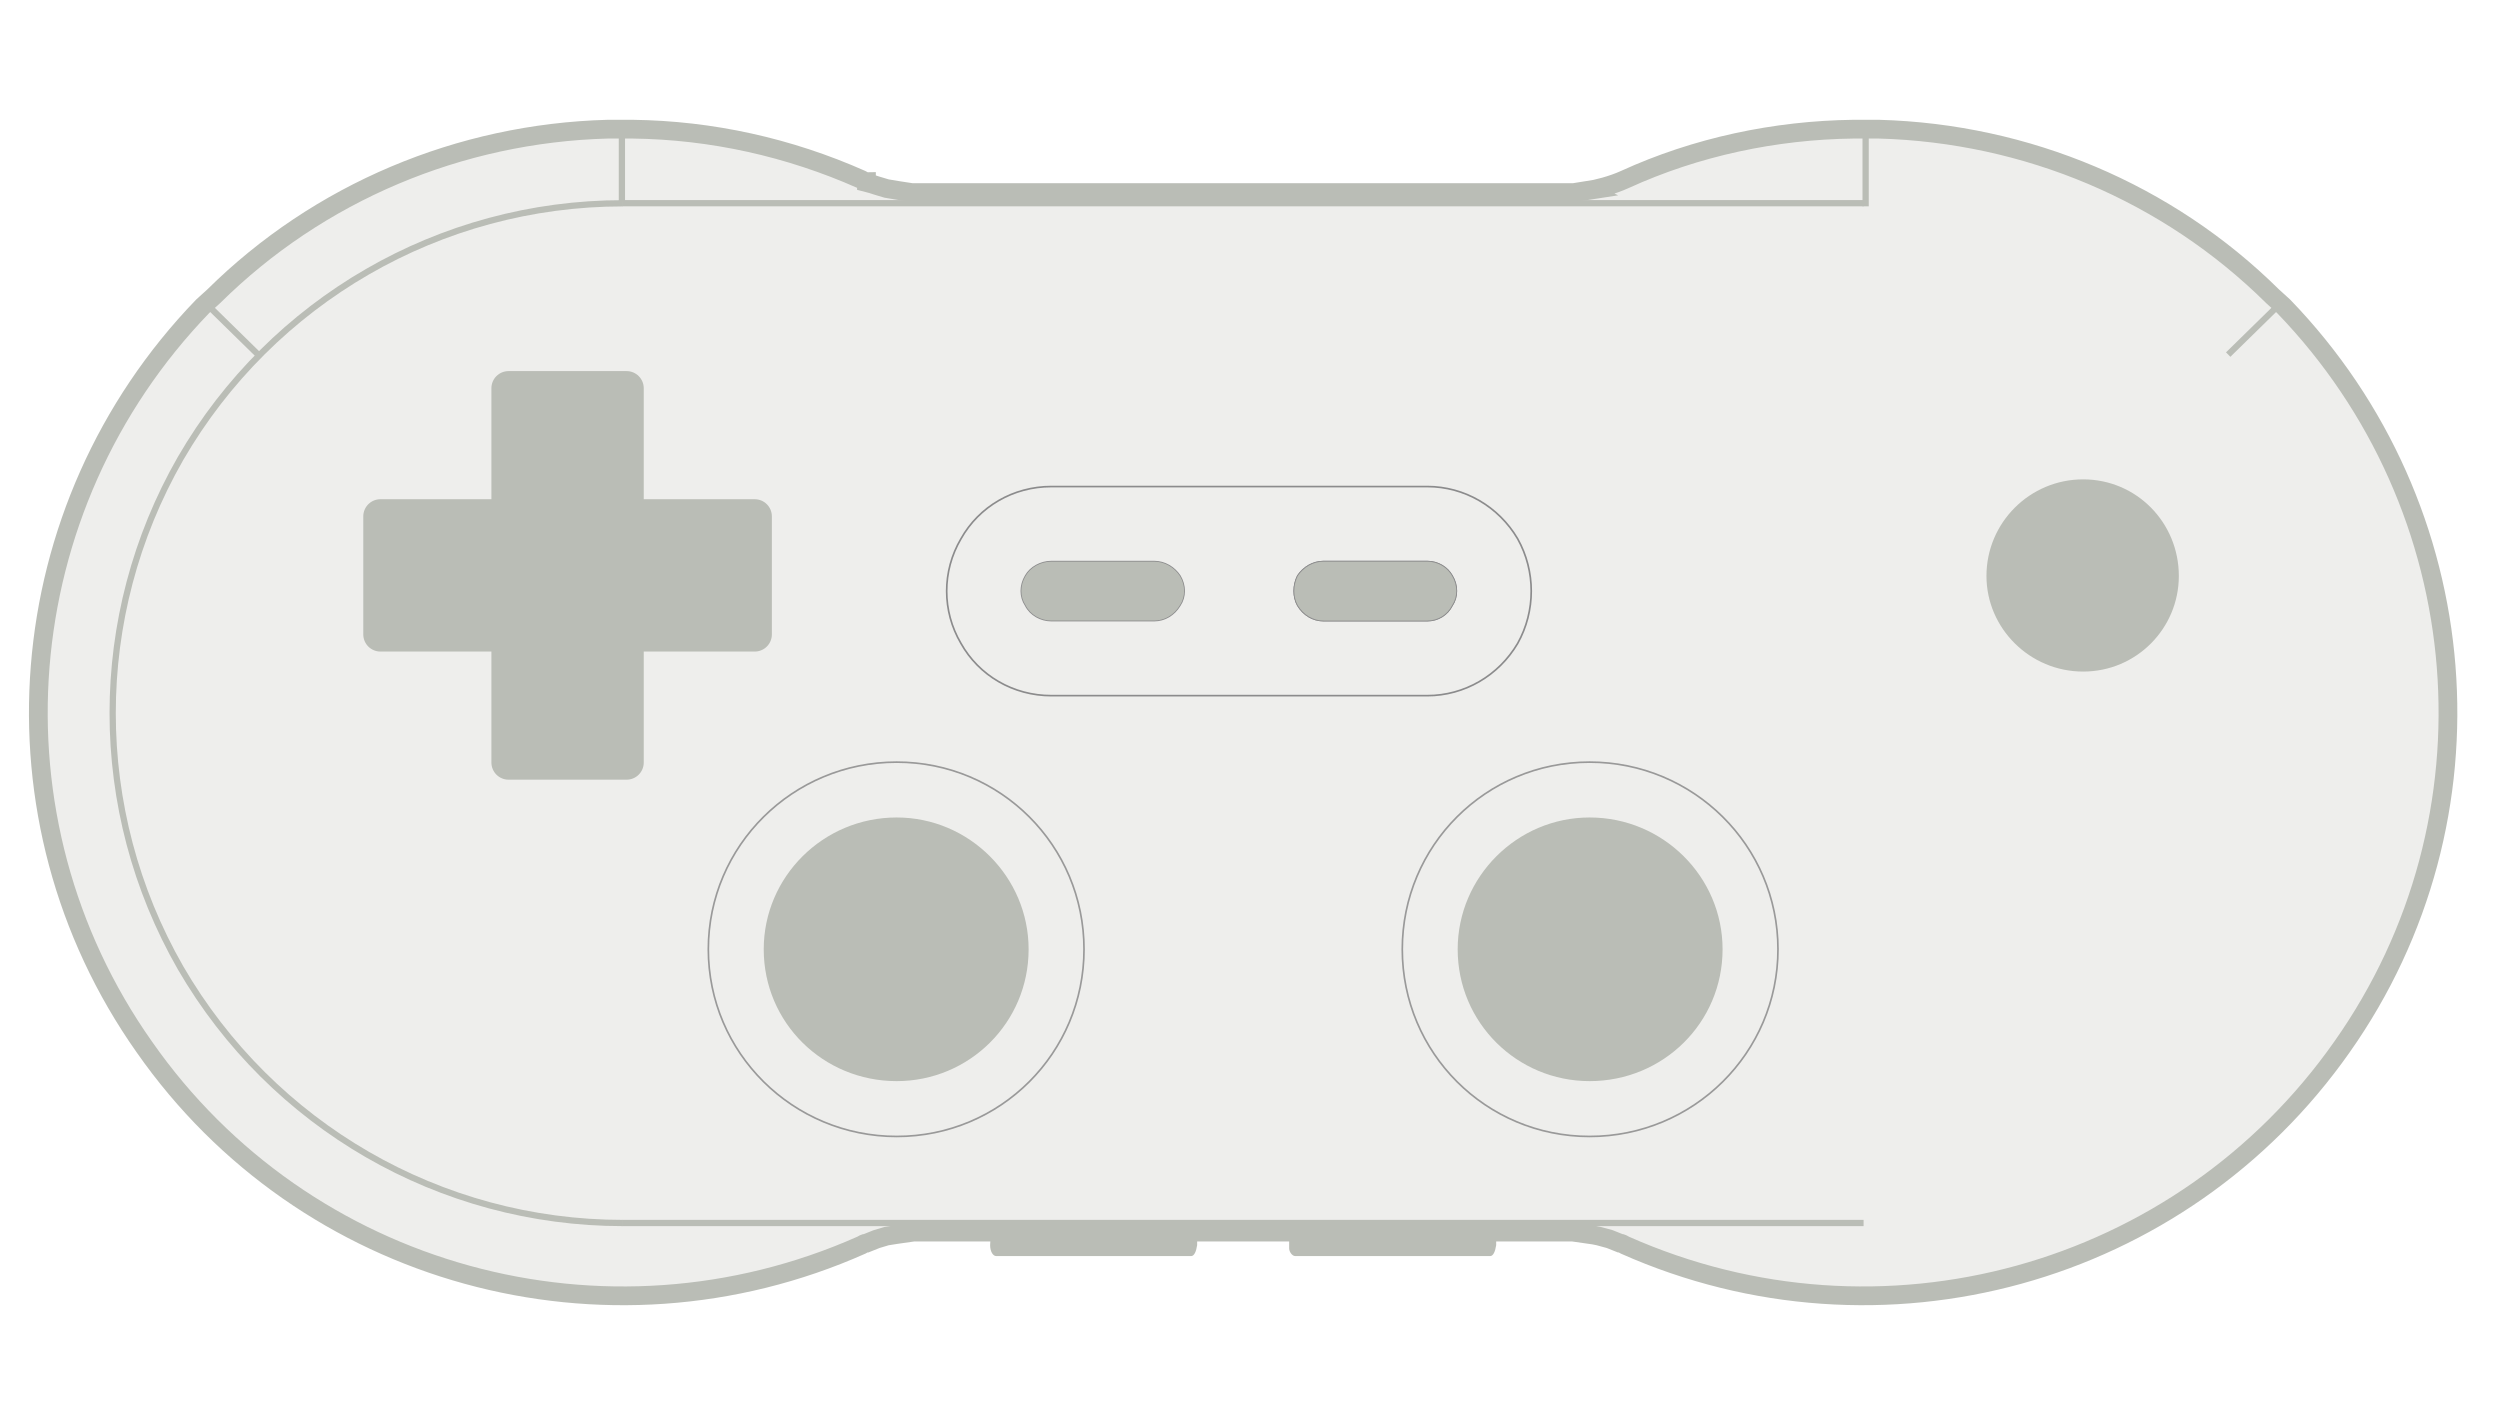
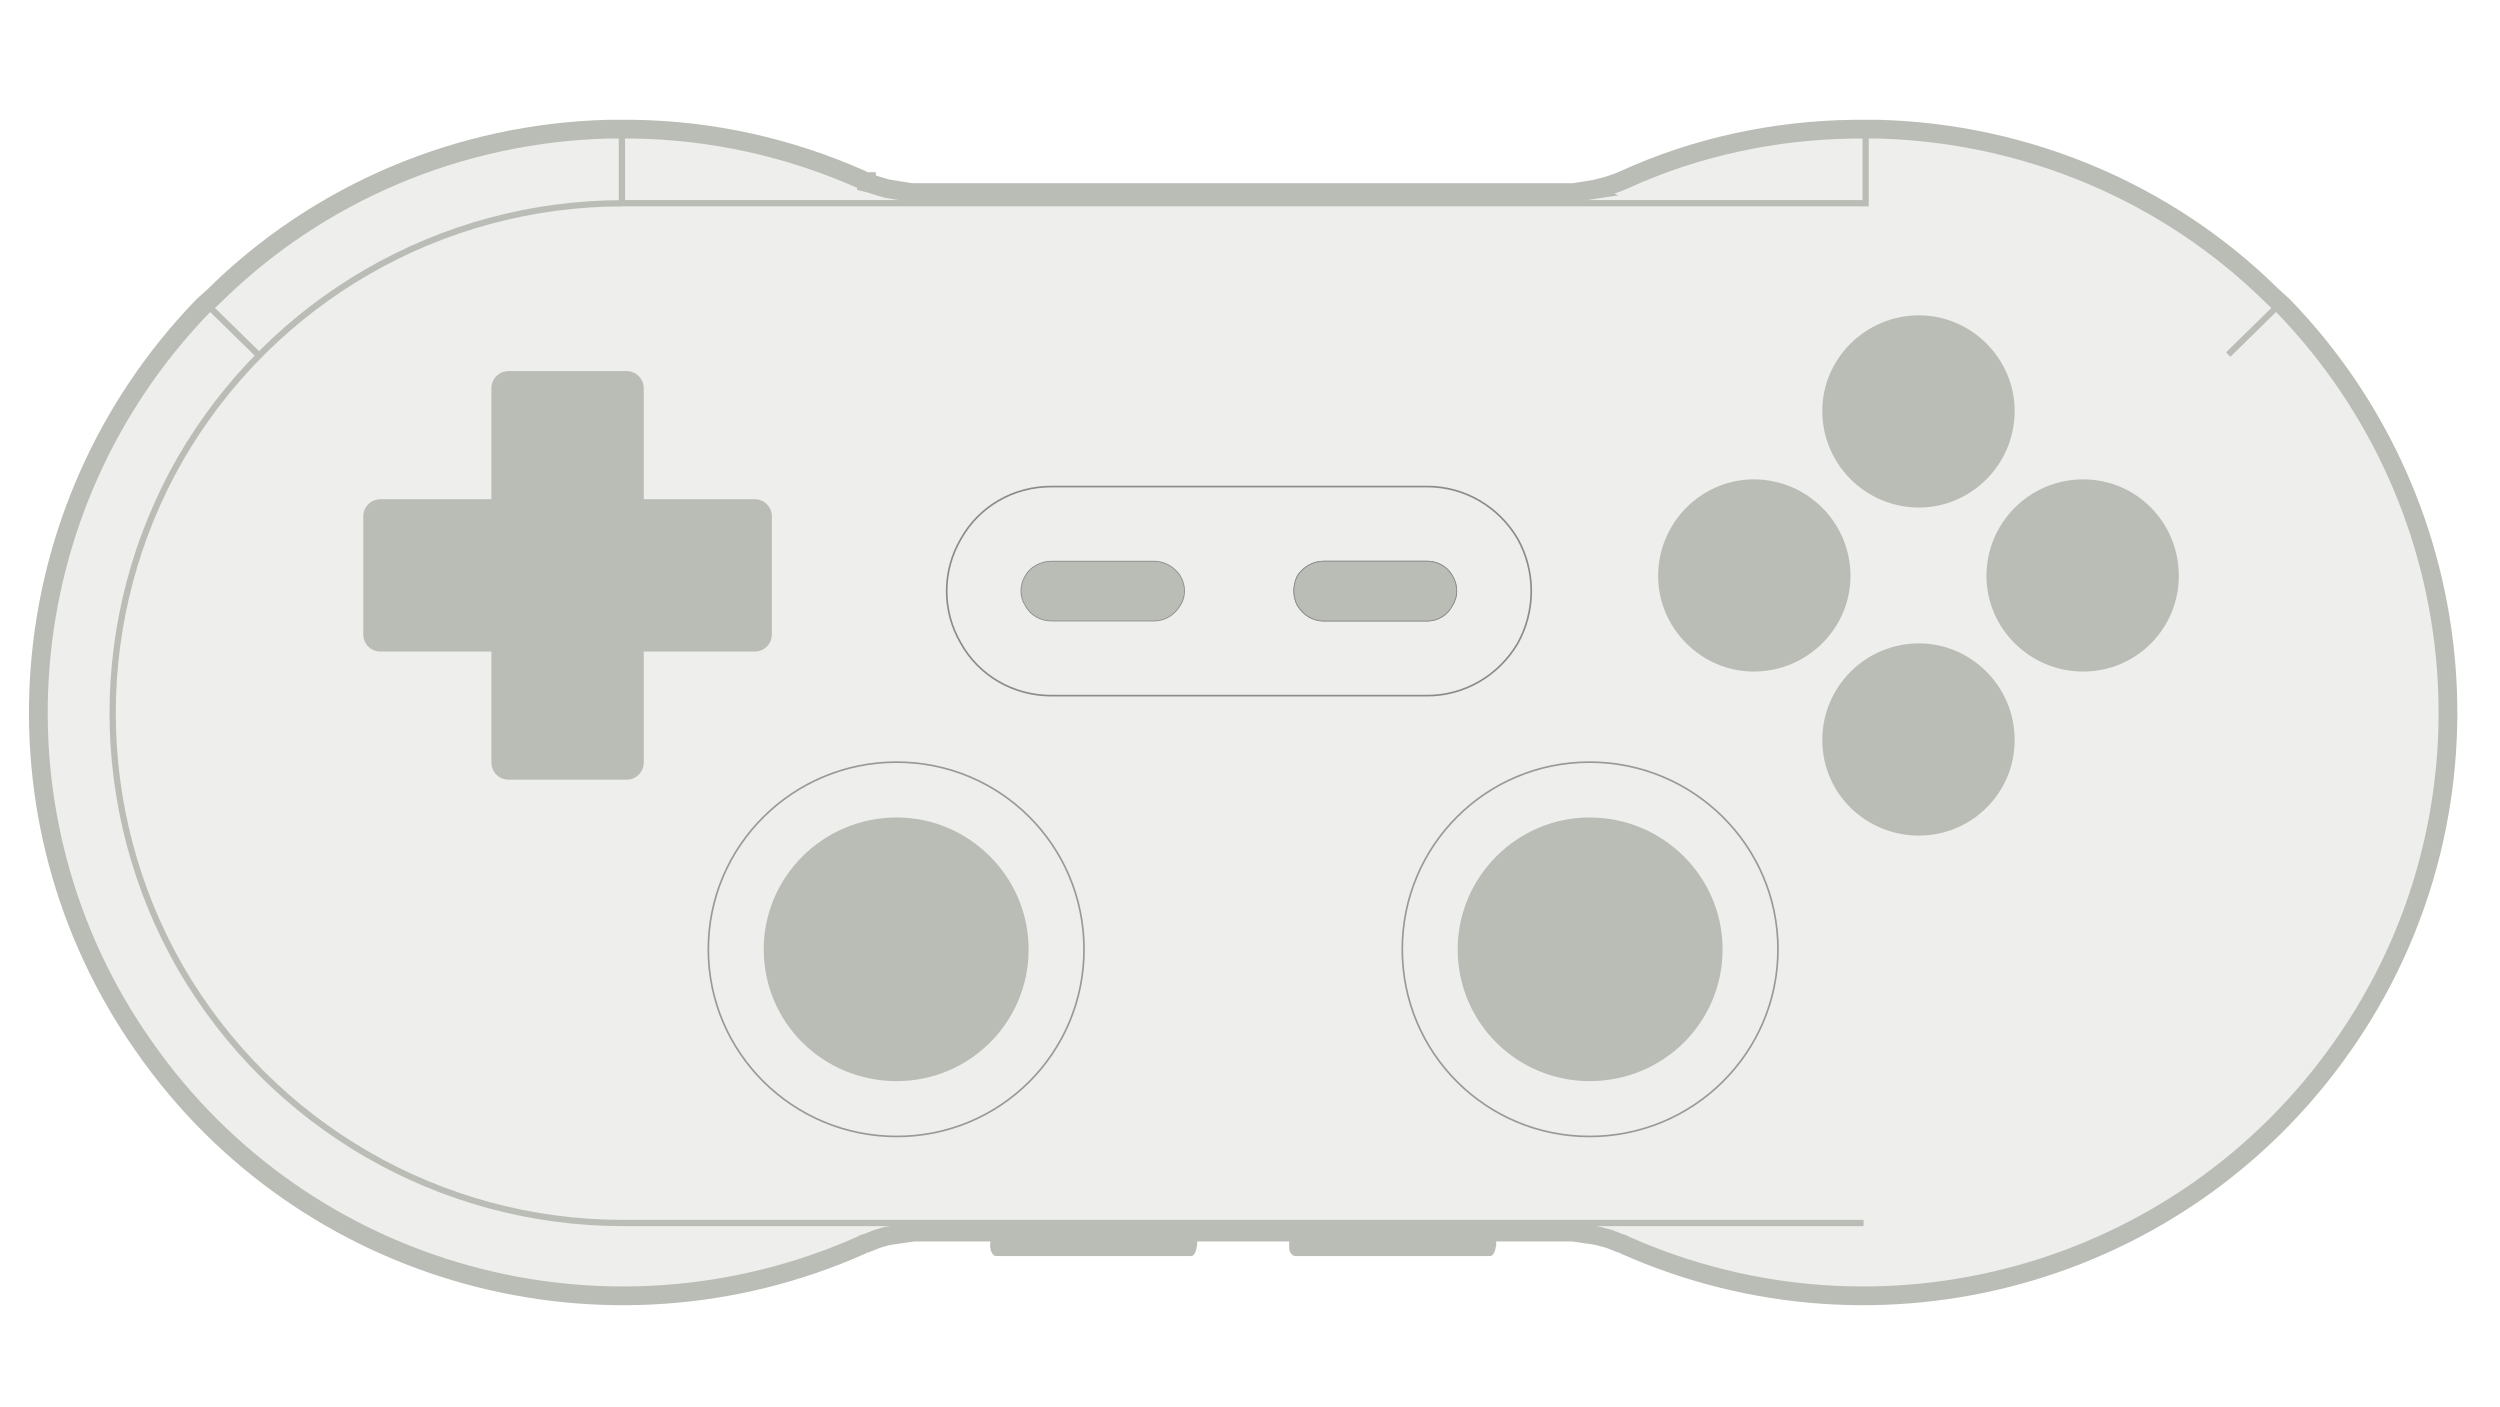
<svg xmlns="http://www.w3.org/2000/svg" id="svg7384" version="1.1" height="225" width="400">
  <defs id="defs7386" />
  <g transform="translate(-569.101,-638)" id="layer12" style="display:inline">
    <g id="g9377" transform="translate(-4,490)">
-       <path class="fil0 str10" d="m 880.138,250.942 c -8.541,0 -15.471,6.923 -15.471,15.457 0,8.533 6.93,15.296 15.471,15.296 8.38,0 15.309,-6.762 15.309,-15.296 0,-8.533 -6.93,-15.457 -15.309,-15.457 z" id="path350" style="clip-rule:evenodd;fill:none;fill-rule:evenodd;stroke:#999999;stroke-width:0.27;stroke-linejoin:bevel;image-rendering:optimizeQuality;shape-rendering:geometricPrecision;text-rendering:geometricPrecision" />
      <path class="fil0 str10" d="m 871.275,343.681 c 29.169,0 56.242,-15.618 70.907,-40.896 14.504,-25.278 14.504,-56.352 0,-81.63 -14.665,-25.278 -41.738,-40.896 -70.907,-40.896" id="path352" style="clip-rule:evenodd;fill:none;fill-rule:evenodd;stroke:#999999;stroke-width:0.27;stroke-linejoin:bevel;image-rendering:optimizeQuality;shape-rendering:geometricPrecision;text-rendering:geometricPrecision" />
-       <path class="fil0 str10" d="m 880.138,198.454 c -8.541,0 -15.471,6.923 -15.471,15.296 0,8.533 6.93,15.457 15.471,15.457 8.38,0 15.309,-6.923 15.309,-15.457 0,-8.372 -6.93,-15.296 -15.309,-15.296 z" id="path354" style="clip-rule:evenodd;fill:none;fill-rule:evenodd;stroke:#999999;stroke-width:0.27;stroke-linejoin:bevel;image-rendering:optimizeQuality;shape-rendering:geometricPrecision;text-rendering:geometricPrecision" />
-       <path class="fil0 str10" d="m 853.709,224.698 c -8.38,0 -15.309,6.923 -15.309,15.457 0,8.372 6.93,15.296 15.309,15.296 8.541,0 15.471,-6.923 15.471,-15.296 0,-8.533 -6.93,-15.457 -15.471,-15.457 z" id="path356" style="clip-rule:evenodd;fill:none;fill-rule:evenodd;stroke:#999999;stroke-width:0.27;stroke-linejoin:bevel;image-rendering:optimizeQuality;shape-rendering:geometricPrecision;text-rendering:geometricPrecision" />
      <path class="fil0 str11" d="m 827.119,178.489 -2.095,0.322 -1.45,0 -15.632,0 -2.417,0 -67.039,0 -2.417,0 -15.632,0 -1.45,0 -2.095,-0.322 -1.934,-0.322 -1.612,-0.483 c -0.483,-0.161 -0.967,-0.322 -1.612,-0.483 l 0,-0.161 c -0.322,0 -0.483,-0.161 -0.806,-0.322 -11.603,-5.152 -24.012,-7.889 -36.582,-8.05 l -4.029,0 c -23.689,0.644 -46.251,10.143 -63.01,26.727 l -1.773,1.61 c -31.102,32.201 -35.131,81.952 -9.347,118.501 25.623,36.709 73.808,49.912 114.74,31.718 0.322,-0.161 0.483,-0.322 0.806,-0.322 l 1.612,-0.644 1.612,-0.483 1.531,-0.242 0.564,-0.081 2.256,-0.322 1.128,0 103.137,0 1.128,0 2.256,0.322 1.128,0.161 0.806,0.161 1.773,0.483 1.612,0.644 c 0.322,0 0.483,0.161 0.806,0.322 40.933,18.194 88.956,4.991 114.74,-31.718 25.784,-36.548 21.756,-86.299 -9.347,-118.501 l -1.773,-1.61 C 919.943,178.811 897.381,169.311 873.692,168.667 l -4.029,0 c -12.57,0.161 -25.169,2.833 -36.582,8.05 -2.058,0.941 -4.569,1.557 -5.963,1.771 z" id="path360" style="color:#000000;clip-rule:evenodd;display:inline;overflow:visible;visibility:visible;opacity:1;isolation:auto;mix-blend-mode:normal;color-interpolation:sRGB;color-interpolation-filters:linearRGB;solid-color:#000000;solid-opacity:1;fill:#eeeeec;fill-opacity:1;fill-rule:evenodd;stroke:#babdb6;stroke-width:3;stroke-linecap:butt;stroke-linejoin:miter;stroke-miterlimit:4;stroke-dasharray:none;stroke-dashoffset:0;stroke-opacity:1;color-rendering:auto;image-rendering:optimizeQuality;shape-rendering:geometricPrecision;text-rendering:geometricPrecision;enable-background:accumulate" />
      <line class="fil0 str10" x1="672.735" y1="343.681" x2="871.275" y2="343.681" id="line364" style="clip-rule:evenodd;fill:none;fill-rule:evenodd;stroke:#babdb6;stroke-width:1;stroke-linejoin:bevel;stroke-miterlimit:4;stroke-dasharray:none;stroke-opacity:1;image-rendering:optimizeQuality;shape-rendering:geometricPrecision;text-rendering:geometricPrecision" />
      <line class="fil0 str10" x1="871.275" y1="180.51" x2="672.735" y2="180.51" id="line376" style="color:#000000;clip-rule:evenodd;display:inline;overflow:visible;visibility:visible;opacity:1;isolation:auto;mix-blend-mode:normal;color-interpolation:sRGB;color-interpolation-filters:linearRGB;solid-color:#000000;solid-opacity:1;fill:none;fill-opacity:1;fill-rule:evenodd;stroke:#babdb6;stroke-width:1;stroke-linecap:butt;stroke-linejoin:bevel;stroke-miterlimit:4;stroke-dasharray:none;stroke-dashoffset:0;stroke-opacity:1;color-rendering:auto;image-rendering:optimizeQuality;shape-rendering:geometricPrecision;text-rendering:geometricPrecision;enable-background:accumulate" />
      <path class="fil0 str10" d="m 827.441,269.94 c -16.599,0 -29.974,13.364 -29.974,29.947 0,16.584 13.376,29.947 29.974,29.947 16.599,0 30.135,-13.364 30.135,-29.947 0,-16.584 -13.537,-29.947 -30.135,-29.947 z" id="path378" style="clip-rule:evenodd;fill:none;fill-rule:evenodd;stroke:#999999;stroke-width:0.27;stroke-linejoin:bevel;image-rendering:optimizeQuality;shape-rendering:geometricPrecision;text-rendering:geometricPrecision" />
      <path class="fil0 str10" d="m 827.441,278.796 c -11.603,0 -21.111,9.499 -21.111,21.092 0,11.753 9.508,21.092 21.111,21.092 11.764,0 21.272,-9.338 21.272,-21.092 0,-11.592 -9.508,-21.092 -21.272,-21.092 z" id="path380" style="color:#000000;clip-rule:nonzero;display:inline;overflow:visible;visibility:visible;opacity:1;isolation:auto;mix-blend-mode:normal;color-interpolation:sRGB;color-interpolation-filters:linearRGB;solid-color:#000000;solid-opacity:1;fill:#babdb6;fill-opacity:1;fill-rule:nonzero;stroke:none;stroke-width:0.579;stroke-linecap:butt;stroke-linejoin:miter;stroke-miterlimit:4;stroke-dasharray:none;stroke-dashoffset:0;stroke-opacity:1;color-rendering:auto;image-rendering:auto;shape-rendering:auto;text-rendering:auto;enable-background:accumulate" />
+       <path class="fil0 str10" d="m 880.138,250.942 c -8.541,0 -15.471,6.923 -15.471,15.457 0,8.533 6.93,15.296 15.471,15.296 8.38,0 15.309,-6.762 15.309,-15.296 0,-8.533 -6.93,-15.457 -15.309,-15.457 z" id="path350" style="clip-rule:nonzero;fill:#babdb6;fill-rule:nonzero;stroke:none;stroke-width:0.579;stroke-linejoin:miter;image-rendering:auto;shape-rendering:auto;text-rendering:auto;color:#000000;display:inline;overflow:visible;visibility:visible;opacity:1;isolation:auto;mix-blend-mode:normal;color-interpolation:sRGB;color-interpolation-filters:linearRGB;solid-color:#000000;solid-opacity:1;fill-opacity:1;stroke-linecap:butt;stroke-miterlimit:4;stroke-dasharray:none;stroke-dashoffset:0;stroke-opacity:1;filter-blend-mode:normal;filter-gaussianBlur-deviation:0;color-rendering:auto;enable-background:accumulate" />
+       <path class="fil0 str10" d="m 880.138,198.454 c -8.541,0 -15.471,6.923 -15.471,15.296 0,8.533 6.93,15.457 15.471,15.457 8.38,0 15.309,-6.923 15.309,-15.457 0,-8.372 -6.93,-15.296 -15.309,-15.296 z" id="path354" style="clip-rule:nonzero;fill:#babdb6;fill-rule:nonzero;stroke:none;stroke-width:0.579;stroke-linejoin:miter;image-rendering:auto;shape-rendering:auto;text-rendering:auto;color:#000000;display:inline;overflow:visible;visibility:visible;opacity:1;isolation:auto;mix-blend-mode:normal;color-interpolation:sRGB;color-interpolation-filters:linearRGB;solid-color:#000000;solid-opacity:1;fill-opacity:1;stroke-linecap:butt;stroke-miterlimit:4;stroke-dasharray:none;stroke-dashoffset:0;stroke-opacity:1;filter-blend-mode:normal;filter-gaussianBlur-deviation:0;color-rendering:auto;enable-background:accumulate" />
+       <path class="fil0 str10" d="m 853.709,224.698 c -8.38,0 -15.309,6.923 -15.309,15.457 0,8.372 6.93,15.296 15.309,15.296 8.541,0 15.471,-6.923 15.471,-15.296 0,-8.533 -6.93,-15.457 -15.471,-15.457 z" id="path356" style="clip-rule:nonzero;fill:#babdb6;fill-rule:nonzero;stroke:none;stroke-width:0.579;stroke-linejoin:miter;image-rendering:auto;shape-rendering:auto;text-rendering:auto;color:#000000;display:inline;overflow:visible;visibility:visible;opacity:1;isolation:auto;mix-blend-mode:normal;color-interpolation:sRGB;color-interpolation-filters:linearRGB;solid-color:#000000;solid-opacity:1;fill-opacity:1;stroke-linecap:butt;stroke-miterlimit:4;stroke-dasharray:none;stroke-dashoffset:0;stroke-opacity:1;filter-blend-mode:normal;filter-gaussianBlur-deviation:0;color-rendering:auto;enable-background:accumulate" />
      <path class="fil0 str10" d="m 716.569,269.94 c -16.599,0 -30.135,13.364 -30.135,29.947 0,16.584 13.537,29.947 30.135,29.947 16.599,0 29.974,-13.364 29.974,-29.947 0,-16.584 -13.376,-29.947 -29.974,-29.947 z" id="path388" style="clip-rule:evenodd;fill:none;fill-rule:evenodd;stroke:#999999;stroke-width:0.27;stroke-linejoin:bevel;image-rendering:optimizeQuality;shape-rendering:geometricPrecision;text-rendering:geometricPrecision" />
      <path class="fil0 str10" d="m 716.569,278.796 c -11.764,0 -21.272,9.499 -21.272,21.092 0,11.753 9.508,21.092 21.272,21.092 11.603,0 21.111,-9.338 21.111,-21.092 0,-11.592 -9.508,-21.092 -21.111,-21.092 z" id="path390" style="color:#000000;clip-rule:nonzero;display:inline;overflow:visible;visibility:visible;opacity:1;isolation:auto;mix-blend-mode:normal;color-interpolation:sRGB;color-interpolation-filters:linearRGB;solid-color:#000000;solid-opacity:1;fill:#babdb6;fill-opacity:1;fill-rule:nonzero;stroke:none;stroke-width:0.579;stroke-linecap:butt;stroke-linejoin:miter;stroke-miterlimit:4;stroke-dasharray:none;stroke-dashoffset:0;stroke-opacity:1;color-rendering:auto;image-rendering:auto;shape-rendering:auto;text-rendering:auto;enable-background:accumulate" />
      <path class="fil0 str10" d="m 672.779,180.525 c -29.282,0 -56.151,15.592 -70.792,40.829 -14.48,25.237 -14.48,56.261 0,81.498 14.641,25.237 41.51,40.829 70.792,40.829" id="path396" style="color:#000000;clip-rule:evenodd;display:inline;overflow:visible;visibility:visible;opacity:1;isolation:auto;mix-blend-mode:normal;color-interpolation:sRGB;color-interpolation-filters:linearRGB;solid-color:#000000;solid-opacity:1;fill:none;fill-opacity:1;fill-rule:evenodd;stroke:#babdb6;stroke-width:1;stroke-linecap:butt;stroke-linejoin:bevel;stroke-miterlimit:4;stroke-dasharray:none;stroke-dashoffset:0;stroke-opacity:1;color-rendering:auto;image-rendering:optimizeQuality;shape-rendering:geometricPrecision;text-rendering:geometricPrecision;enable-background:accumulate" />
-       <path class="fil0 str10" d="m 906.406,224.698 c -8.541,0 -15.471,6.923 -15.471,15.457 0,8.372 6.93,15.296 15.471,15.296 8.541,0 15.309,-6.923 15.309,-15.296 0,-8.533 -6.768,-15.457 -15.309,-15.457 z" id="path398" style="color:#000000;clip-rule:nonzero;display:inline;overflow:visible;visibility:visible;opacity:1;isolation:auto;mix-blend-mode:normal;color-interpolation:sRGB;color-interpolation-filters:linearRGB;solid-color:#000000;solid-opacity:1;fill:#babdb6;fill-opacity:1;fill-rule:nonzero;stroke:none;stroke-width:0.579;stroke-linecap:butt;stroke-linejoin:miter;stroke-miterlimit:4;stroke-dasharray:none;stroke-dashoffset:0;stroke-opacity:1;color-rendering:auto;image-rendering:auto;shape-rendering:auto;text-rendering:auto;enable-background:accumulate" />
+       <path class="fil0 str10" d="m 906.406,224.698 c -8.541,0 -15.471,6.923 -15.471,15.457 0,8.372 6.93,15.296 15.471,15.296 8.541,0 15.309,-6.923 15.309,-15.296 0,-8.533 -6.768,-15.457 -15.309,-15.457 z" id="path398" style="color:#000000;clip-rule:nonzero;display:inline;overflow:visible;visibility:visible;opacity:1;isolation:auto;mix-blend-mode:normal;color-interpolation:sRGB;color-interpolation-filters:linearRGB;solid-color:#000000;solid-opacity:1;fill:#babdb6;fill-opacity:1;fill-rule:nonzero;stroke:none;stroke-width:0.579;stroke-linecap:butt;stroke-linejoin:miter;stroke-miterlimit:4;stroke-dasharray:none;stroke-dashoffset:0;stroke-opacity:1;color-rendering:auto;image-rendering:auto;shape-rendering:auto;text-rendering:auto;enable-background:accumulate;filter-blend-mode:normal;filter-gaussianBlur-deviation:0" />
      <line class="fil0 str8" x1="606.018" y1="196.522" x2="614.398" y2="204.733" id="line400" style="color:#000000;clip-rule:evenodd;display:inline;overflow:visible;visibility:visible;opacity:1;isolation:auto;mix-blend-mode:normal;color-interpolation:sRGB;color-interpolation-filters:linearRGB;solid-color:#000000;solid-opacity:1;fill:none;fill-opacity:1;fill-rule:evenodd;stroke:#babdb6;stroke-width:1;stroke-linecap:butt;stroke-linejoin:bevel;stroke-miterlimit:4;stroke-dasharray:none;stroke-dashoffset:0;stroke-opacity:1;color-rendering:auto;image-rendering:optimizeQuality;shape-rendering:geometricPrecision;text-rendering:geometricPrecision;enable-background:accumulate" />
      <line class="fil0 str8" x1="672.605" y1="168.667" x2="672.605" y2="180.26" id="line402" style="color:#000000;clip-rule:evenodd;display:inline;overflow:visible;visibility:visible;opacity:1;isolation:auto;mix-blend-mode:normal;color-interpolation:sRGB;color-interpolation-filters:linearRGB;solid-color:#000000;solid-opacity:1;fill:none;fill-opacity:1;fill-rule:evenodd;stroke:#babdb6;stroke-width:1;stroke-linecap:butt;stroke-linejoin:bevel;stroke-miterlimit:4;stroke-dasharray:none;stroke-dashoffset:0;stroke-opacity:1;color-rendering:auto;image-rendering:optimizeQuality;shape-rendering:geometricPrecision;text-rendering:geometricPrecision;enable-background:accumulate" />
      <line class="fil0 str8" x1="937.992" y1="196.522" x2="929.612" y2="204.733" id="line404" style="clip-rule:evenodd;fill:none;fill-rule:evenodd;stroke:#babdb6;stroke-width:1;stroke-miterlimit:4;stroke-dasharray:none;stroke-opacity:1;image-rendering:optimizeQuality;shape-rendering:geometricPrecision;text-rendering:geometricPrecision" />
      <line class="fil0 str8" x1="871.602" y1="168.667" x2="871.602" y2="181.01" id="line406" style="color:#000000;clip-rule:evenodd;display:inline;overflow:visible;visibility:visible;opacity:1;isolation:auto;mix-blend-mode:normal;color-interpolation:sRGB;color-interpolation-filters:linearRGB;solid-color:#000000;solid-opacity:1;fill:none;fill-opacity:1;fill-rule:evenodd;stroke:#babdb6;stroke-width:1;stroke-linecap:butt;stroke-linejoin:bevel;stroke-miterlimit:4;stroke-dasharray:none;stroke-dashoffset:0;stroke-opacity:1;color-rendering:auto;image-rendering:optimizeQuality;shape-rendering:geometricPrecision;text-rendering:geometricPrecision;enable-background:accumulate" />
      <path style="color:#000000;clip-rule:evenodd;display:inline;overflow:visible;visibility:visible;opacity:1;isolation:auto;mix-blend-mode:normal;color-interpolation:sRGB;color-interpolation-filters:linearRGB;solid-color:#000000;solid-opacity:1;fill:#babdb6;fill-opacity:1;fill-rule:evenodd;stroke:none;stroke-width:2;stroke-linecap:butt;stroke-linejoin:miter;stroke-miterlimit:4;stroke-dasharray:none;stroke-dashoffset:0;stroke-opacity:1;color-rendering:auto;image-rendering:optimizeQuality;shape-rendering:geometricPrecision;text-rendering:geometricPrecision;enable-background:accumulate" id="path4312" d="m 731.601,345.839 -0.08,1.392 c 0,1.044 0.48,1.74 0.96,1.74 l 31.203,0 c 0.48,0 0.8,-0.696 0.96,-1.74 l 0,-1.392" class="fil0 str11" />
      <path class="fil0 str11" d="m 779.366,345.839 0,0 0,1.914 c 0,0.522 0.48,1.218 0.96,1.218 l 31.203,0 c 0.48,0 0.8,-0.696 0.96,-1.74 l 0,-1.392" id="path4314" style="color:#000000;clip-rule:evenodd;display:inline;overflow:visible;visibility:visible;opacity:1;isolation:auto;mix-blend-mode:normal;color-interpolation:sRGB;color-interpolation-filters:linearRGB;solid-color:#000000;solid-opacity:1;fill:#babdb6;fill-opacity:1;fill-rule:evenodd;stroke:none;stroke-width:2;stroke-linecap:butt;stroke-linejoin:miter;stroke-miterlimit:4;stroke-dasharray:none;stroke-dashoffset:0;stroke-opacity:1;color-rendering:auto;image-rendering:optimizeQuality;shape-rendering:geometricPrecision;text-rendering:geometricPrecision;enable-background:accumulate" />
      <path style="color:#000000;clip-rule:nonzero;display:inline;overflow:visible;visibility:visible;opacity:1;isolation:auto;mix-blend-mode:normal;color-interpolation:sRGB;color-interpolation-filters:linearRGB;solid-color:#000000;solid-opacity:1;fill:#babdb6;fill-opacity:1;fill-rule:nonzero;stroke:none;stroke-width:0.579;stroke-linecap:butt;stroke-linejoin:miter;stroke-miterlimit:4;stroke-dasharray:none;stroke-dashoffset:0;stroke-opacity:1;marker:none;marker-start:none;marker-mid:none;marker-end:none;paint-order:normal;color-rendering:auto;image-rendering:auto;shape-rendering:auto;text-rendering:auto;enable-background:accumulate" d="m 85.375,-188.625 c -1.524,0 -2.75,1.226 -2.75,2.75 l 0,17.75 -17.75,0 c -1.524,0 -2.75,1.226 -2.75,2.75 l 0,18.875 c 0,1.524 1.226,2.75 2.75,2.75 l 17.75,0 0,17.75 c 0,1.524 1.226,2.75 2.75,2.75 l 18.875,0 c 1.524,0 2.75,-1.226 2.75,-2.75 l 0,-17.75 17.75,0 c 1.524,0 2.75,-1.226 2.75,-2.75 l 0,-18.875 c 0,-1.524 -1.226,-2.75 -2.75,-2.75 l -17.75,0 0,-17.75 c 0,-1.524 -1.226,-2.75 -2.75,-2.75 l -18.875,0 z" transform="translate(569.101,396)" id="rect9578" />
      <path style="clip-rule:evenodd;display:inline;fill:none;fill-rule:evenodd;stroke:#8b8b8c;stroke-width:0.27;image-rendering:optimizeQuality;shape-rendering:geometricPrecision;text-rendering:geometricPrecision" id="path203-9" d="m 780.755,240.143 c -0.761,1.521 -0.761,3.346 0,4.714 0.914,1.521 2.436,2.433 4.111,2.433 l 16.597,0 c 1.675,0 3.198,-0.912 3.959,-2.433 0.914,-1.369 0.914,-3.194 0,-4.714 -0.761,-1.369 -2.284,-2.281 -3.959,-2.281 l -16.597,0 c -1.675,0 -3.198,0.912 -4.111,2.281 z" class="fil0 str5" />
      <path style="clip-rule:evenodd;display:inline;fill:none;fill-rule:evenodd;stroke:#8b8b8c;stroke-width:0.27;image-rendering:optimizeQuality;shape-rendering:geometricPrecision;text-rendering:geometricPrecision" id="path205-5" d="m 801.464,225.848 -60.146,0 c -6.091,0 -11.572,3.194 -14.466,8.364 -3.045,5.171 -3.045,11.558 0,16.728 2.893,5.171 8.375,8.364 14.466,8.364 l 60.146,0 c 5.939,0 11.42,-3.194 14.466,-8.364 2.893,-5.171 2.893,-11.558 0,-16.728 -3.045,-5.171 -8.527,-8.364 -14.466,-8.364 z m -20.709,19.009 c -0.761,-1.369 -0.761,-3.194 0,-4.714 0.914,-1.369 2.436,-2.281 4.111,-2.281 l 16.597,0 c 1.675,0 3.198,0.912 3.959,2.281 0.914,1.521 0.914,3.346 0,4.714 -0.761,1.521 -2.284,2.433 -3.959,2.433 l -16.597,0 c -1.675,0 -3.198,-0.912 -4.111,-2.433 z m -39.438,-6.995 16.445,0 c 1.675,0 3.198,0.912 4.111,2.281 0.914,1.521 0.914,3.346 0,4.714 -0.914,1.521 -2.436,2.433 -4.111,2.433 l -16.445,0 c -1.675,0 -3.35,-0.912 -4.111,-2.433 -0.914,-1.369 -0.914,-3.194 0,-4.714 0.761,-1.369 2.436,-2.281 4.111,-2.281 z" class="fil0 str5" />
      <path style="color:#000000;clip-rule:nonzero;display:inline;overflow:visible;visibility:visible;opacity:1;isolation:auto;mix-blend-mode:normal;color-interpolation:sRGB;color-interpolation-filters:linearRGB;solid-color:#000000;solid-opacity:1;fill:#babdb6;fill-opacity:1;fill-rule:nonzero;stroke:none;stroke-width:0.579;stroke-linecap:butt;stroke-linejoin:miter;stroke-miterlimit:4;stroke-dasharray:none;stroke-dashoffset:0;stroke-opacity:1;color-rendering:auto;image-rendering:auto;shape-rendering:auto;text-rendering:auto;enable-background:accumulate" id="path201-4" d="m 757.762,237.862 -16.445,0 c -1.675,0 -3.35,0.912 -4.111,2.281 -0.914,1.521 -0.914,3.346 0,4.714 0.761,1.521 2.436,2.433 4.111,2.433 l 16.445,0 c 1.675,0 3.198,-0.912 4.111,-2.433 0.914,-1.369 0.914,-3.194 0,-4.714 -0.914,-1.369 -2.436,-2.281 -4.111,-2.281 z" class="fil0 str5" />
      <path class="fil0 str5" d="m 780.755,244.858 c -0.761,-1.369 -0.761,-3.194 0,-4.714 0.914,-1.369 2.436,-2.281 4.111,-2.281 l 16.597,0 c 1.675,0 3.198,0.912 3.959,2.281 0.914,1.521 0.914,3.346 0,4.714 -0.761,1.521 -2.284,2.433 -3.959,2.433 l -16.597,0 c -1.675,0 -3.198,-0.912 -4.111,-2.433 z" id="path4322-0" style="color:#000000;clip-rule:nonzero;display:inline;overflow:visible;visibility:visible;opacity:1;isolation:auto;mix-blend-mode:normal;color-interpolation:sRGB;color-interpolation-filters:linearRGB;solid-color:#000000;solid-opacity:1;fill:#babdb6;fill-opacity:1;fill-rule:nonzero;stroke:none;stroke-width:0.579;stroke-linecap:butt;stroke-linejoin:miter;stroke-miterlimit:4;stroke-dasharray:none;stroke-dashoffset:0;stroke-opacity:1;color-rendering:auto;image-rendering:auto;shape-rendering:auto;text-rendering:auto;enable-background:accumulate" />
    </g>
+     <path class="fil0 str3" d="m 1141.467,737.128 0,-2.545 0,-5.54 c 0,-0.299 0.299,-0.599 0.599,-0.599 l 21.712,0 c 0.299,0 0.599,0.299 0.599,0.599 l 0,5.54 0,2.545 0,2.396 0,7.337 c 0,0.449 0.299,0.749 0.749,0.749 l 2.396,0 7.337,0 2.396,0 5.69,0 c 0.299,0 0.599,0.299 0.599,0.599 l 0,21.712 c 0,0.299 -0.299,0.449 -0.599,0.449 l -5.69,0 -2.396,0 -2.396,0 -7.337,0 c -0.449,0 -0.749,0.449 -0.749,0.898 l 0,2.396 0,7.337 0,2.396 0,5.69 c 0,0.299 -0.299,0.449 -0.599,0.449 l -21.712,0 c -0.299,0 -0.599,-0.15 -0.599,-0.449 l 0,-5.69 0,-2.396 0,-2.546 0,-7.187 c 0,-0.449 -0.299,-0.898 -0.749,-0.898 l -2.396,0 -7.337,0 -2.396,0 -5.391,0 c -0.299,0 -0.599,-0.15 -0.599,-0.449 l 0,-21.712 c 0,-0.299 0.299,-0.599 0.599,-0.599 l 5.391,0 2.396,0 2.396,0 7.337,0 c 0.449,0 0.749,-0.299 0.749,-0.749 l 0,-2.545 z m 63.038,-5.377 c -0.749,-0.749 -1.198,-1.797 -1.198,-2.845 l 0,-7.898 c 0,-1.048 0.449,-2.096 1.198,-2.845 0.749,-0.749 1.797,-1.198 2.845,-1.198 l 85.811,0 c 1.048,0 2.096,0.449 2.845,1.198 0.749,0.749 1.198,1.797 1.198,2.845 l 0,7.898 c 0,1.048 -0.449,2.096 -1.198,2.845 -0.749,0.898 -1.797,1.198 -2.845,1.198 l -85.811,0 c -1.048,0 -2.096,-0.299 -2.845,-1.198 z m 2.845,6.202 85.811,0 c 1.048,0 2.096,0.449 2.845,1.198 0.749,0.749 1.198,1.797 1.198,2.845 l 0,7.86 c 0,1.048 -0.449,2.096 -1.198,2.845 -0.749,0.749 -1.797,1.198 -2.845,1.198 l -85.811,0 c -1.048,0 -2.096,-0.449 -2.845,-1.198 -0.749,-0.749 -1.198,-1.797 -1.198,-2.845 l 0,-7.86 c 0,-1.048 0.449,-2.096 1.198,-2.845 0.749,-0.749 1.797,-1.198 2.845,-1.198 z m 96.878,23.229 0,-30.219 c 0,-0.898 0.299,-1.647 0.898,-2.246 0.449,-0.449 1.198,-0.749 2.096,-0.749 l 25.509,0 c 0.749,0 1.348,-0.299 1.797,-0.749 0.449,-0.449 0.749,-1.048 0.749,-1.797 l 0,-24.529 c 0,-0.749 -0.299,-1.497 -0.898,-2.096 -0.599,-0.449 -1.348,-0.898 -2.096,-0.898 l -35.079,0 0,9.021 c 0,1.048 -0.449,2.096 -1.198,2.845 -0.749,0.749 -1.797,1.198 -2.845,1.198 l -85.811,0 c -1.048,0 -2.096,-0.449 -2.845,-1.198 -0.749,-0.749 -1.198,-1.797 -1.198,-2.845 l 0,-9.021 -96.729,0 c -0.749,0 -1.348,0.299 -1.797,0.749 -0.449,0.449 -0.749,1.048 -0.749,1.797 l 0,105.264 c 0,0.599 0.299,1.198 0.749,1.647 0.449,0.599 1.048,0.749 1.797,0.749 l 96.729,0 0,-7.051 c 0,-1.048 0.449,-2.096 1.198,-2.845 0.749,-0.749 1.797,-1.198 2.845,-1.198 l 85.811,0 c 1.048,0 2.096,0.449 2.845,1.198 0.749,0.749 1.198,1.797 1.198,2.845 l 0,7.051 118.57,0 c 0.599,0 1.348,-0.15 1.797,-0.749 0.449,-0.449 0.599,-1.048 0.599,-1.647 l 0,-105.264 c 0,-0.749 -0.15,-1.348 -0.599,-1.797 -0.449,-0.449 -1.198,-0.749 -1.797,-0.749 l -41.558,0 c -0.898,0 -1.647,0.449 -2.246,0.898 -0.449,0.599 -0.749,1.348 -0.749,2.096 l 0,24.529 c 0,0.749 0.15,1.348 0.599,1.797 0.449,0.449 1.198,0.749 1.797,0.749 l 25.393,0 c 0.749,0 1.497,0.299 2.096,0.749 0.599,0.599 0.898,1.348 0.898,2.246 l 0,30.219 c 0,0.749 -0.299,1.497 -0.898,2.096 -0.599,0.449 -1.348,0.749 -2.096,0.749 l -25.393,0 c -0.599,0 -1.348,0.299 -1.797,0.749 -0.449,0.449 -0.599,1.048 -0.599,1.797 l 0,25.659 c 0,0.749 -0.299,1.497 -0.898,2.096 -0.599,0.449 -1.348,0.749 -2.096,0.749 l -29.954,0 c -0.898,0 -1.647,-0.299 -2.096,-0.749 -0.599,-0.599 -0.898,-1.348 -0.898,-2.096 l 0,-25.659 c 0,-0.749 -0.299,-1.348 -0.749,-1.797 -0.449,-0.449 -1.048,-0.749 -1.797,-0.749 l -25.509,0 c -0.898,0 -1.647,-0.299 -2.096,-0.749 -0.599,-0.599 -0.898,-1.348 -0.898,-2.096 z m -96.654,-3.191 85.338,0 c 1.198,0 2.246,0.449 3.144,1.198 0.749,0.898 1.198,1.947 1.198,3.144 l 0,24.344 c 0,1.198 -0.449,2.246 -1.198,3.144 -0.898,0.749 -1.946,1.198 -3.144,1.198 l -85.338,0 c -1.048,0 -2.246,-0.449 -2.995,-1.198 -0.749,-0.898 -1.347,-1.947 -1.347,-3.144 l 0,-24.344 c 0,-1.198 0.599,-2.246 1.347,-3.144 0.749,-0.749 1.947,-1.198 2.995,-1.198 z" id="path155" style="clip-rule:evenodd;display:inline;fill:#cacac4;fill-opacity:1;fill-rule:evenodd;stroke:#babdb6;stroke-width:1;stroke-miterlimit:4;stroke-dasharray:none;stroke-opacity:1;image-rendering:optimizeQuality;shape-rendering:geometricPrecision;text-rendering:geometricPrecision" />
  </g>
</svg>
